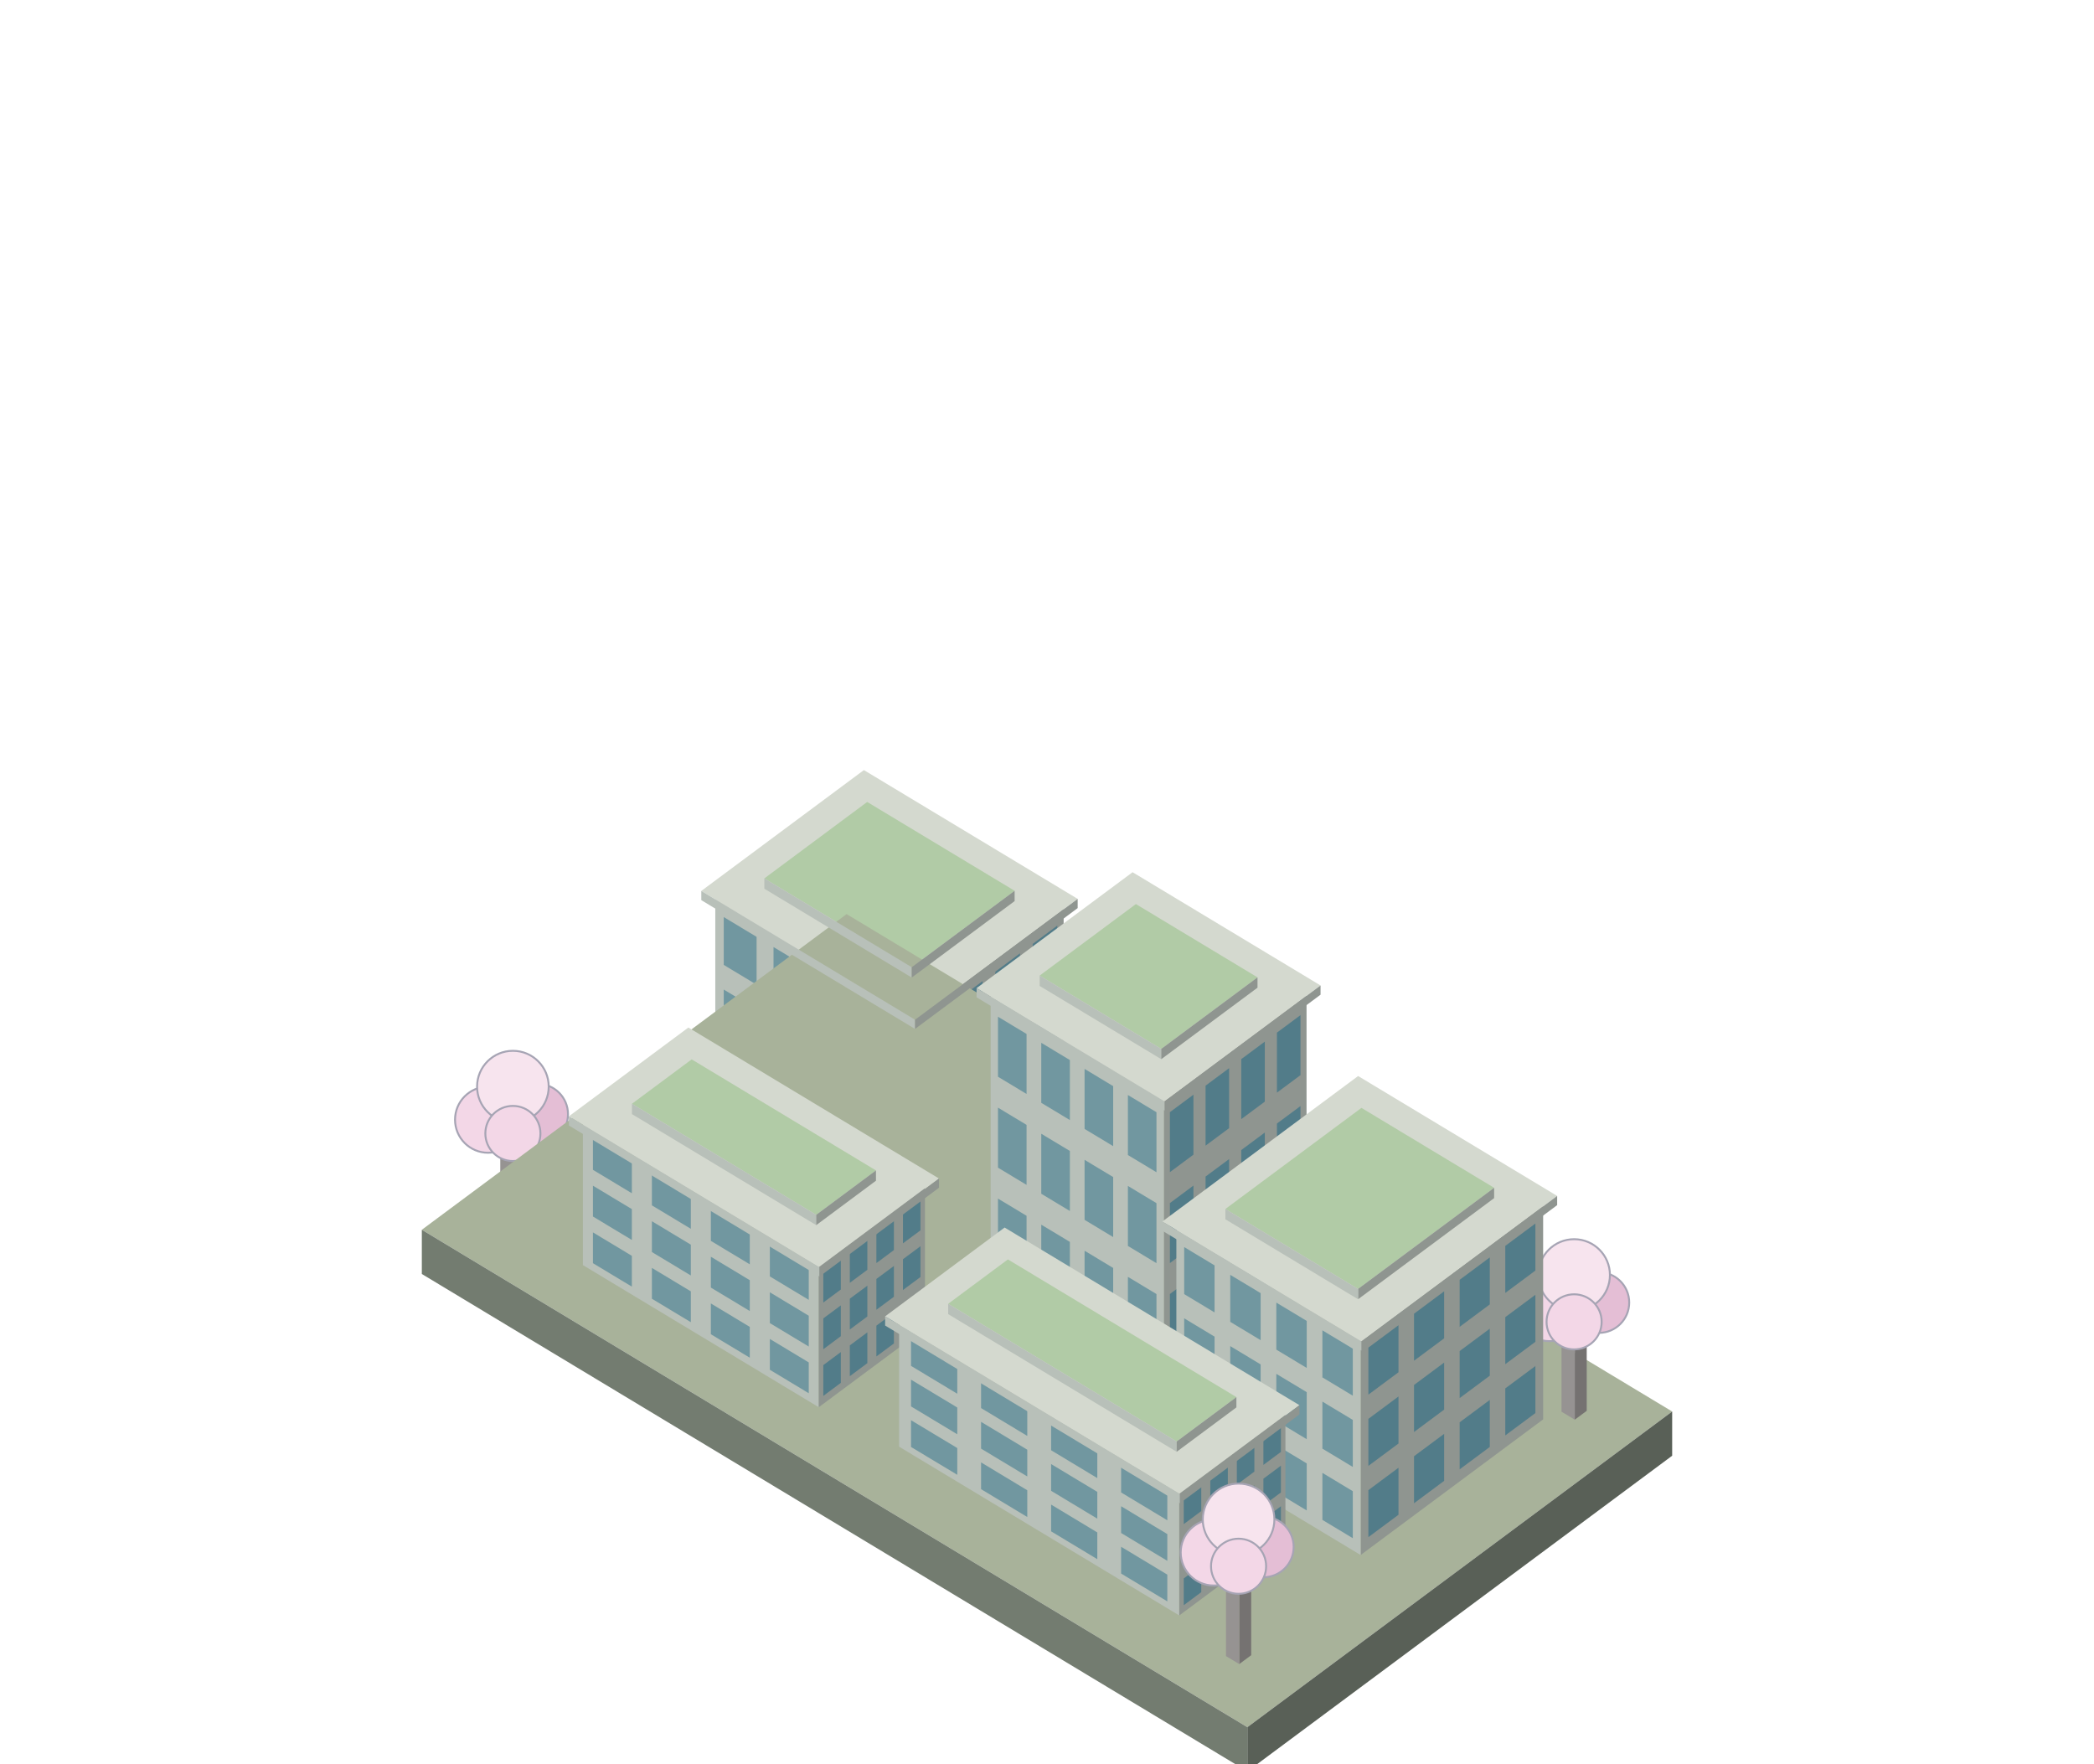
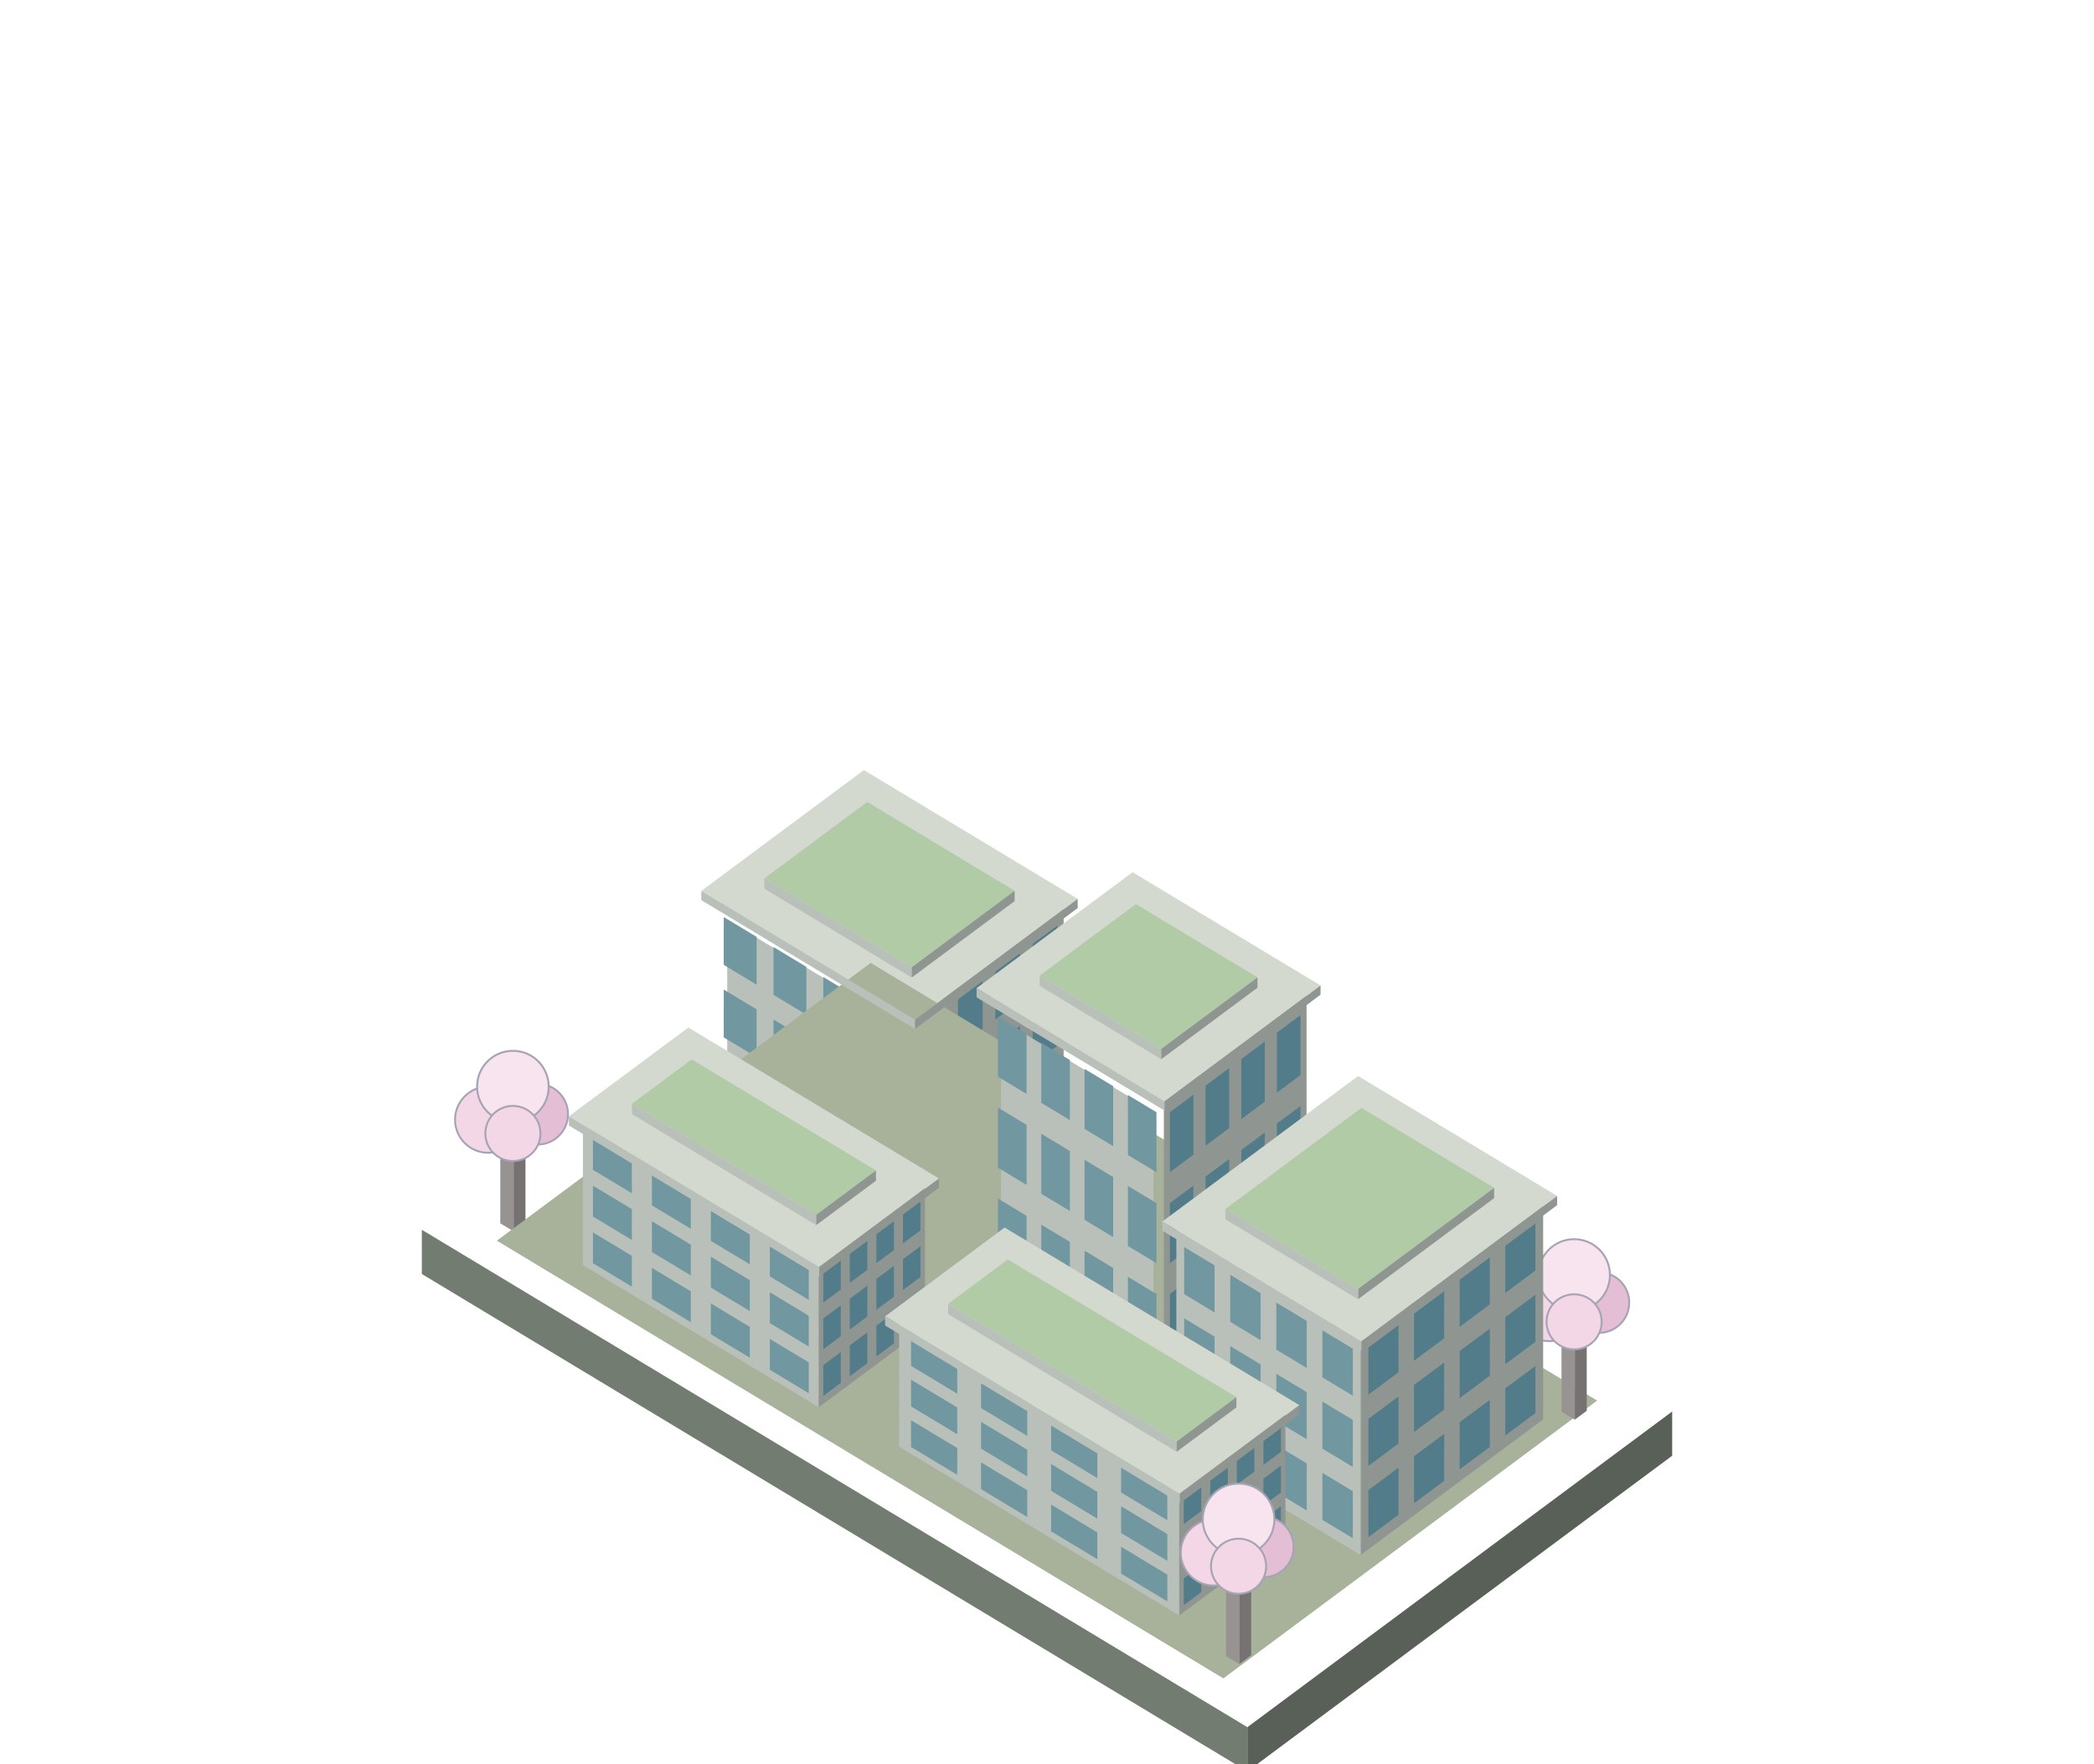
<svg xmlns="http://www.w3.org/2000/svg" width="760" height="640" viewBox="0 0 760 640">
  <polygon points="190.72,443.68 186.39,446.90 186.39,418.81 190.72,415.58" fill="#757271" stroke="none" stroke-width="0" stroke-linejoin="round" />
  <polygon points="186.39,446.90 181.57,444.00 181.57,415.91 186.39,418.81" fill="#969392" stroke="none" stroke-width="0" stroke-linejoin="round" />
-   <polygon points="331.84,448.96 259.61,405.44 259.61,326.52 331.84,370.04" fill="#b8c0b9" stroke="none" stroke-width="0" stroke-linejoin="round" />
+   <polygon points="327.51,441.61 263.94,403.32 263.94,333.87 327.51,372.16" fill="#b8c0b9" stroke="none" stroke-width="0" stroke-linejoin="round" />
  <polygon points="328.77,442.64 316.86,435.46 316.86,418.10 328.77,425.28" fill="#7197a0" stroke="none" stroke-width="0" stroke-linejoin="round" />
  <polygon points="310.72,431.76 298.80,424.58 298.80,407.22 310.72,414.40" fill="#7197a0" stroke="none" stroke-width="0" stroke-linejoin="round" />
  <polygon points="292.66,420.88 280.74,413.70 280.74,396.34 292.66,403.52" fill="#7197a0" stroke="none" stroke-width="0" stroke-linejoin="round" />
  <polygon points="274.60,410.00 262.68,402.82 262.68,385.46 274.60,392.64" fill="#7197a0" stroke="none" stroke-width="0" stroke-linejoin="round" />
  <polygon points="328.77,416.33 316.86,409.15 316.86,391.79 328.77,398.97" fill="#7197a0" stroke="none" stroke-width="0" stroke-linejoin="round" />
  <polygon points="310.72,405.45 298.80,398.27 298.80,380.91 310.72,388.09" fill="#7197a0" stroke="none" stroke-width="0" stroke-linejoin="round" />
  <polygon points="292.66,394.57 280.74,387.39 280.74,370.03 292.66,377.21" fill="#7197a0" stroke="none" stroke-width="0" stroke-linejoin="round" />
  <polygon points="274.60,383.69 262.68,376.51 262.68,359.15 274.60,366.33" fill="#7197a0" stroke="none" stroke-width="0" stroke-linejoin="round" />
  <polygon points="328.77,390.02 316.86,382.84 316.86,365.48 328.77,372.66" fill="#7197a0" stroke="none" stroke-width="0" stroke-linejoin="round" />
  <polygon points="310.72,379.14 298.80,371.96 298.80,354.60 310.72,361.78" fill="#7197a0" stroke="none" stroke-width="0" stroke-linejoin="round" />
  <polygon points="292.66,368.26 280.74,361.08 280.74,343.72 292.66,350.90" fill="#7197a0" stroke="none" stroke-width="0" stroke-linejoin="round" />
  <polygon points="274.60,357.38 262.68,350.20 262.68,332.84 274.60,340.02" fill="#7197a0" stroke="none" stroke-width="0" stroke-linejoin="round" />
  <polygon points="386.04,408.68 331.84,448.96 331.84,370.04 386.04,329.76" fill="#8f9590" stroke="none" stroke-width="0" stroke-linejoin="round" />
  <polygon points="383.74,405.92 374.80,412.57 374.80,395.21 383.74,388.56" fill="#527c89" stroke="none" stroke-width="0" stroke-linejoin="round" />
  <polygon points="370.19,415.99 361.25,422.64 361.25,405.27 370.19,398.63" fill="#527c89" stroke="none" stroke-width="0" stroke-linejoin="round" />
  <polygon points="356.64,426.06 347.70,432.71 347.70,415.34 356.64,408.70" fill="#527c89" stroke="none" stroke-width="0" stroke-linejoin="round" />
  <polygon points="343.09,436.13 334.15,442.78 334.15,425.41 343.09,418.77" fill="#527c89" stroke="none" stroke-width="0" stroke-linejoin="round" />
  <polygon points="383.74,379.61 374.80,386.26 374.80,368.90 383.74,362.25" fill="#527c89" stroke="none" stroke-width="0" stroke-linejoin="round" />
  <polygon points="370.19,389.68 361.25,396.33 361.25,378.97 370.19,372.32" fill="#527c89" stroke="none" stroke-width="0" stroke-linejoin="round" />
  <polygon points="356.64,399.75 347.70,406.40 347.70,389.04 356.64,382.39" fill="#527c89" stroke="none" stroke-width="0" stroke-linejoin="round" />
  <polygon points="343.09,409.82 334.15,416.47 334.15,399.11 343.09,392.46" fill="#527c89" stroke="none" stroke-width="0" stroke-linejoin="round" />
  <polygon points="383.74,353.31 374.80,359.95 374.80,342.59 383.74,335.94" fill="#527c89" stroke="none" stroke-width="0" stroke-linejoin="round" />
  <polygon points="370.19,363.38 361.25,370.02 361.25,352.66 370.19,346.01" fill="#527c89" stroke="none" stroke-width="0" stroke-linejoin="round" />
  <polygon points="356.64,373.45 347.70,380.09 347.70,362.73 356.64,356.08" fill="#527c89" stroke="none" stroke-width="0" stroke-linejoin="round" />
  <polygon points="343.09,383.52 334.15,390.16 334.15,372.80 343.09,366.15" fill="#527c89" stroke="none" stroke-width="0" stroke-linejoin="round" />
  <polygon points="185.91,412.68 190.72,415.58 186.39,418.81 181.57,415.91" fill="#aaa0a1" stroke="none" stroke-width="0" stroke-linejoin="round" />
  <polygon points="313.81,286.24 386.04,329.76 331.84,370.04 259.61,326.52" fill="#d4d9cf" stroke="none" stroke-width="0" stroke-linejoin="round" />
  <polygon points="313.54,279.49 391.13,326.24 332.11,370.10 254.53,323.35" fill="#d4d9cf" stroke="none" stroke-width="0" stroke-linejoin="round" />
  <circle cx="177.15" cy="406.38" r="12" fill="#f3d7e7" stroke="#a6a4b4" stroke-width=".7" />
  <circle cx="195.15" cy="404.38" r="11" fill="#e4bed5" stroke="#a6a4b4" stroke-width=".7" />
  <circle cx="186.15" cy="394.38" r="13" fill="#f7e4ee" stroke="#a6a4b4" stroke-width=".7" />
  <circle cx="186.15" cy="411.38" r="10" fill="#f3d7e7" stroke="#a6a4b4" stroke-width=".7" />
  <polygon points="314.74,291.06 368.25,323.30 330.91,351.04 277.41,318.81" fill="#b1cba6" stroke="none" stroke-width="0" stroke-linejoin="round" />
-   <polygon points="307.27,331.76 606.90,512.29 452.73,626.86 153.10,446.33" fill="#a8b29a" stroke="none" stroke-width="0" stroke-linejoin="round" />
+   <polygon points="316.00,349.47 579.67,508.33 444.00,609.15 180.33,450.29" fill="#a8b29a" stroke="none" stroke-width="0" stroke-linejoin="round" />
  <polygon points="330.91,354.79 277.41,322.55 277.41,318.81 330.91,351.04" fill="#b8c0b9" stroke="none" stroke-width="0" stroke-linejoin="round" />
  <polygon points="368.25,327.04 330.91,354.79 330.91,351.04 368.25,323.30" fill="#8f9590" stroke="none" stroke-width="0" stroke-linejoin="round" />
  <polygon points="332.11,373.44 254.53,326.70 254.53,323.35 332.11,370.10" fill="#b8c0b9" stroke="none" stroke-width="0" stroke-linejoin="round" />
  <polygon points="391.13,329.58 332.11,373.44 332.11,370.10 391.13,326.24" fill="#8f9590" stroke="none" stroke-width="0" stroke-linejoin="round" />
  <polygon points="297.17,510.73 211.56,459.15 211.56,408.32 297.17,459.90" fill="#b8c0b9" stroke="none" stroke-width="0" stroke-linejoin="round" />
  <polygon points="293.53,505.66 279.41,497.14 279.41,485.96 293.53,494.47" fill="#7197a0" stroke="none" stroke-width="0" stroke-linejoin="round" />
  <polygon points="272.13,492.76 258.00,484.25 258.00,473.07 272.13,481.58" fill="#7197a0" stroke="none" stroke-width="0" stroke-linejoin="round" />
  <polygon points="250.73,479.87 236.60,471.36 236.60,460.17 250.73,468.68" fill="#7197a0" stroke="none" stroke-width="0" stroke-linejoin="round" />
  <polygon points="229.33,466.97 215.20,458.46 215.20,447.28 229.33,455.79" fill="#7197a0" stroke="none" stroke-width="0" stroke-linejoin="round" />
  <polygon points="293.53,488.71 279.41,480.20 279.41,469.02 293.53,477.53" fill="#7197a0" stroke="none" stroke-width="0" stroke-linejoin="round" />
  <polygon points="272.13,475.82 258.00,467.31 258.00,456.12 272.13,464.63" fill="#7197a0" stroke="none" stroke-width="0" stroke-linejoin="round" />
  <polygon points="250.73,462.92 236.60,454.41 236.60,443.23 250.73,451.74" fill="#7197a0" stroke="none" stroke-width="0" stroke-linejoin="round" />
  <polygon points="229.33,450.03 215.20,441.52 215.20,430.33 229.33,438.84" fill="#7197a0" stroke="none" stroke-width="0" stroke-linejoin="round" />
  <polygon points="293.53,471.77 279.41,463.26 279.41,452.07 293.53,460.59" fill="#7197a0" stroke="none" stroke-width="0" stroke-linejoin="round" />
  <polygon points="272.13,458.87 258.00,450.36 258.00,439.18 272.13,447.69" fill="#7197a0" stroke="none" stroke-width="0" stroke-linejoin="round" />
  <polygon points="250.73,445.98 236.60,437.47 236.60,426.28 250.73,434.80" fill="#7197a0" stroke="none" stroke-width="0" stroke-linejoin="round" />
  <polygon points="229.33,433.08 215.20,424.57 215.20,413.39 229.33,421.90" fill="#7197a0" stroke="none" stroke-width="0" stroke-linejoin="round" />
  <polygon points="250.10,379.68 335.71,431.25 297.17,459.90 211.56,408.32" fill="#d4d9cf" stroke="none" stroke-width="0" stroke-linejoin="round" />
  <polygon points="249.84,372.93 340.80,427.73 297.44,459.95 206.48,405.15" fill="#d4d9cf" stroke="none" stroke-width="0" stroke-linejoin="round" />
  <polygon points="335.71,482.09 297.17,510.73 297.17,459.90 335.71,431.25" fill="#8f9590" stroke="none" stroke-width="0" stroke-linejoin="round" />
  <polygon points="334.08,480.42 327.72,485.15 327.72,473.97 334.08,469.24" fill="#527c89" stroke="none" stroke-width="0" stroke-linejoin="round" />
  <polygon points="324.44,487.58 318.08,492.31 318.08,481.13 324.44,476.40" fill="#527c89" stroke="none" stroke-width="0" stroke-linejoin="round" />
  <polygon points="314.80,494.74 308.44,499.47 308.44,488.29 314.80,483.56" fill="#527c89" stroke="none" stroke-width="0" stroke-linejoin="round" />
  <polygon points="305.17,501.90 298.81,506.63 298.81,495.45 305.17,490.72" fill="#527c89" stroke="none" stroke-width="0" stroke-linejoin="round" />
  <polygon points="334.08,463.48 327.72,468.20 327.72,457.02 334.08,452.30" fill="#527c89" stroke="none" stroke-width="0" stroke-linejoin="round" />
  <polygon points="324.44,470.64 318.08,475.37 318.08,464.18 324.44,459.46" fill="#527c89" stroke="none" stroke-width="0" stroke-linejoin="round" />
  <polygon points="314.80,477.80 308.44,482.53 308.44,471.34 314.80,466.62" fill="#527c89" stroke="none" stroke-width="0" stroke-linejoin="round" />
  <polygon points="305.17,484.96 298.81,489.69 298.81,478.50 305.17,473.78" fill="#527c89" stroke="none" stroke-width="0" stroke-linejoin="round" />
  <polygon points="334.08,446.54 327.72,451.26 327.72,440.08 334.08,435.35" fill="#527c89" stroke="none" stroke-width="0" stroke-linejoin="round" />
  <polygon points="324.44,453.70 318.08,458.42 318.08,447.24 324.44,442.51" fill="#527c89" stroke="none" stroke-width="0" stroke-linejoin="round" />
  <polygon points="314.80,460.86 308.44,465.58 308.44,454.40 314.80,449.67" fill="#527c89" stroke="none" stroke-width="0" stroke-linejoin="round" />
  <polygon points="305.17,468.02 298.81,472.74 298.81,461.56 305.17,456.83" fill="#527c89" stroke="none" stroke-width="0" stroke-linejoin="round" />
  <polygon points="251.04,384.49 317.92,424.79 296.24,440.90 229.36,400.60" fill="#b1cba6" stroke="none" stroke-width="0" stroke-linejoin="round" />
  <polygon points="474.20,460.17 422.41,498.66 422.41,399.67 474.20,361.19" fill="#8f9590" stroke="none" stroke-width="0" stroke-linejoin="round" />
  <polygon points="472.00,456.20 463.45,462.55 463.45,440.77 472.00,434.42" fill="#527c89" stroke="none" stroke-width="0" stroke-linejoin="round" />
  <polygon points="459.05,465.82 450.50,472.17 450.50,450.39 459.05,444.04" fill="#527c89" stroke="none" stroke-width="0" stroke-linejoin="round" />
  <polygon points="446.10,475.44 437.55,481.79 437.55,460.02 446.10,453.67" fill="#527c89" stroke="none" stroke-width="0" stroke-linejoin="round" />
  <polygon points="433.15,485.07 424.61,491.42 424.61,469.64 433.15,463.29" fill="#527c89" stroke="none" stroke-width="0" stroke-linejoin="round" />
  <polygon points="472.00,423.20 463.45,429.55 463.45,407.78 472.00,401.43" fill="#527c89" stroke="none" stroke-width="0" stroke-linejoin="round" />
  <polygon points="459.05,432.83 450.50,439.18 450.50,417.40 459.05,411.05" fill="#527c89" stroke="none" stroke-width="0" stroke-linejoin="round" />
  <polygon points="446.10,442.45 437.55,448.80 437.55,427.02 446.10,420.67" fill="#527c89" stroke="none" stroke-width="0" stroke-linejoin="round" />
  <polygon points="433.15,452.07 424.61,458.42 424.61,436.64 433.15,430.29" fill="#527c89" stroke="none" stroke-width="0" stroke-linejoin="round" />
  <polygon points="472.00,390.21 463.45,396.56 463.45,374.78 472.00,368.43" fill="#527c89" stroke="none" stroke-width="0" stroke-linejoin="round" />
  <polygon points="459.05,399.83 450.50,406.18 450.50,384.40 459.05,378.05" fill="#527c89" stroke="none" stroke-width="0" stroke-linejoin="round" />
  <polygon points="446.10,409.45 437.55,415.80 437.55,394.03 446.10,387.67" fill="#527c89" stroke="none" stroke-width="0" stroke-linejoin="round" />
  <polygon points="433.15,419.07 424.61,425.42 424.61,403.65 433.15,397.30" fill="#527c89" stroke="none" stroke-width="0" stroke-linejoin="round" />
-   <polygon points="422.41,498.66 359.54,460.78 359.54,361.80 422.41,399.67" fill="#b8c0b9" stroke="none" stroke-width="0" stroke-linejoin="round" />
+   <polygon points="418.64,490.45 363.31,457.11 363.31,370.01 418.64,403.34" fill="#b8c0b9" stroke="none" stroke-width="0" stroke-linejoin="round" />
  <polygon points="419.73,491.44 409.36,485.19 409.36,463.41 419.73,469.66" fill="#7197a0" stroke="none" stroke-width="0" stroke-linejoin="round" />
  <polygon points="404.02,481.97 393.64,475.72 393.64,453.94 404.02,460.19" fill="#7197a0" stroke="none" stroke-width="0" stroke-linejoin="round" />
  <polygon points="388.30,472.50 377.92,466.25 377.92,444.48 388.30,450.73" fill="#7197a0" stroke="none" stroke-width="0" stroke-linejoin="round" />
  <polygon points="372.58,463.03 362.21,456.78 362.21,435.01 372.58,441.26" fill="#7197a0" stroke="none" stroke-width="0" stroke-linejoin="round" />
  <polygon points="419.73,458.45 409.36,452.20 409.36,430.42 419.73,436.67" fill="#7197a0" stroke="none" stroke-width="0" stroke-linejoin="round" />
  <polygon points="404.02,448.98 393.64,442.73 393.64,420.95 404.02,427.20" fill="#7197a0" stroke="none" stroke-width="0" stroke-linejoin="round" />
  <polygon points="388.30,439.51 377.92,433.26 377.92,411.48 388.30,417.73" fill="#7197a0" stroke="none" stroke-width="0" stroke-linejoin="round" />
  <polygon points="372.58,430.04 362.21,423.79 362.21,402.01 372.58,408.26" fill="#7197a0" stroke="none" stroke-width="0" stroke-linejoin="round" />
  <polygon points="419.73,425.45 409.36,419.20 409.36,397.42 419.73,403.67" fill="#7197a0" stroke="none" stroke-width="0" stroke-linejoin="round" />
  <polygon points="404.02,415.98 393.64,409.73 393.64,387.95 404.02,394.20" fill="#7197a0" stroke="none" stroke-width="0" stroke-linejoin="round" />
  <polygon points="388.30,406.51 377.92,400.26 377.92,378.48 388.30,384.73" fill="#7197a0" stroke="none" stroke-width="0" stroke-linejoin="round" />
  <polygon points="372.58,397.04 362.21,390.79 362.21,369.01 372.58,375.26" fill="#7197a0" stroke="none" stroke-width="0" stroke-linejoin="round" />
  <polygon points="296.24,444.65 229.36,404.35 229.36,400.60 296.24,440.90" fill="#b8c0b9" stroke="none" stroke-width="0" stroke-linejoin="round" />
  <polygon points="575.89,512.04 571.55,515.26 571.55,487.17 575.89,483.95" fill="#757271" stroke="none" stroke-width="0" stroke-linejoin="round" />
  <polygon points="571.55,515.26 566.74,512.36 566.74,484.27 571.55,487.17" fill="#969392" stroke="none" stroke-width="0" stroke-linejoin="round" />
  <polygon points="452.73,642.91 153.10,462.38 153.10,446.33 452.73,626.86" fill="#737c70" stroke="none" stroke-width="0" stroke-linejoin="round" />
  <polygon points="297.44,463.30 206.48,408.50 206.48,405.15 297.44,459.95" fill="#b8c0b9" stroke="none" stroke-width="0" stroke-linejoin="round" />
  <polygon points="571.07,481.05 575.89,483.95 571.55,487.17 566.74,484.27" fill="#aaa0a1" stroke="none" stroke-width="0" stroke-linejoin="round" />
  <polygon points="317.92,428.53 296.24,444.65 296.24,440.90 317.92,424.79" fill="#8f9590" stroke="none" stroke-width="0" stroke-linejoin="round" />
  <polygon points="340.80,431.08 297.44,463.30 297.44,459.95 340.80,427.73" fill="#8f9590" stroke="none" stroke-width="0" stroke-linejoin="round" />
  <polygon points="411.33,323.31 474.20,361.19 422.41,399.67 359.54,361.80" fill="#d4d9cf" stroke="none" stroke-width="0" stroke-linejoin="round" />
  <circle cx="562.31" cy="474.75" r="12" fill="#f3d7e7" stroke="#a6a4b4" stroke-width=".7" />
  <circle cx="580.31" cy="472.75" r="11" fill="#e4bed5" stroke="#a6a4b4" stroke-width=".7" />
  <circle cx="571.31" cy="462.75" r="13" fill="#f7e4ee" stroke="#a6a4b4" stroke-width=".7" />
  <circle cx="571.31" cy="479.75" r="10" fill="#f3d7e7" stroke="#a6a4b4" stroke-width=".7" />
  <polygon points="411.06,316.56 479.28,357.66 422.67,399.73 354.45,358.63" fill="#d4d9cf" stroke="none" stroke-width="0" stroke-linejoin="round" />
  <polygon points="412.26,328.12 456.40,354.72 421.47,380.68 377.33,354.08" fill="#b1cba6" stroke="none" stroke-width="0" stroke-linejoin="round" />
  <polygon points="421.47,384.42 377.33,357.83 377.33,354.08 421.47,380.68" fill="#b8c0b9" stroke="none" stroke-width="0" stroke-linejoin="round" />
  <polygon points="456.40,358.47 421.47,384.42 421.47,380.68 456.40,354.72" fill="#8f9590" stroke="none" stroke-width="0" stroke-linejoin="round" />
  <polygon points="606.90,528.34 452.73,642.91 452.73,626.86 606.90,512.29" fill="#596057" stroke="none" stroke-width="0" stroke-linejoin="round" />
  <polygon points="479.28,361.01 422.67,403.08 422.67,399.73 479.28,357.66" fill="#8f9590" stroke="none" stroke-width="0" stroke-linejoin="round" />
  <polygon points="422.67,403.08 354.45,361.97 354.45,358.63 422.67,399.73" fill="#b8c0b9" stroke="none" stroke-width="0" stroke-linejoin="round" />
  <polygon points="560.07,515.15 493.83,564.38 493.83,486.80 560.07,437.57" fill="#8f9590" stroke="none" stroke-width="0" stroke-linejoin="round" />
  <polygon points="557.26,512.85 546.33,520.97 546.33,503.90 557.26,495.78" fill="#527c89" stroke="none" stroke-width="0" stroke-linejoin="round" />
  <polygon points="540.70,525.16 529.77,533.28 529.77,516.21 540.70,508.09" fill="#527c89" stroke="none" stroke-width="0" stroke-linejoin="round" />
  <polygon points="524.14,537.46 513.21,545.59 513.21,528.52 524.14,520.40" fill="#527c89" stroke="none" stroke-width="0" stroke-linejoin="round" />
  <polygon points="507.57,549.77 496.64,557.89 496.64,540.83 507.57,532.70" fill="#527c89" stroke="none" stroke-width="0" stroke-linejoin="round" />
  <polygon points="557.26,486.99 546.33,495.11 546.33,478.04 557.26,469.92" fill="#527c89" stroke="none" stroke-width="0" stroke-linejoin="round" />
  <polygon points="540.70,499.30 529.77,507.42 529.77,490.35 540.70,482.23" fill="#527c89" stroke="none" stroke-width="0" stroke-linejoin="round" />
  <polygon points="524.14,511.60 513.21,519.73 513.21,502.66 524.14,494.53" fill="#527c89" stroke="none" stroke-width="0" stroke-linejoin="round" />
  <polygon points="507.57,523.91 496.64,532.03 496.64,514.96 507.57,506.84" fill="#527c89" stroke="none" stroke-width="0" stroke-linejoin="round" />
  <polygon points="557.26,461.13 546.33,469.25 546.33,452.18 557.26,444.06" fill="#527c89" stroke="none" stroke-width="0" stroke-linejoin="round" />
  <polygon points="540.70,473.43 529.77,481.56 529.77,464.49 540.70,456.37" fill="#527c89" stroke="none" stroke-width="0" stroke-linejoin="round" />
  <polygon points="524.14,485.74 513.21,493.86 513.21,476.80 524.14,468.67" fill="#527c89" stroke="none" stroke-width="0" stroke-linejoin="round" />
  <polygon points="507.57,498.05 496.64,506.17 496.64,489.10 507.57,480.98" fill="#527c89" stroke="none" stroke-width="0" stroke-linejoin="round" />
  <polygon points="428.00,586.31 326.33,525.06 326.33,480.91 428.00,542.16" fill="#b8c0b9" stroke="none" stroke-width="0" stroke-linejoin="round" />
  <polygon points="423.67,581.20 406.90,571.10 406.90,561.38 423.67,571.49" fill="#7197a0" stroke="none" stroke-width="0" stroke-linejoin="round" />
  <polygon points="398.26,565.89 381.49,555.78 381.49,546.07 398.26,556.18" fill="#7197a0" stroke="none" stroke-width="0" stroke-linejoin="round" />
  <polygon points="372.84,550.58 356.07,540.47 356.07,530.76 372.84,540.87" fill="#7197a0" stroke="none" stroke-width="0" stroke-linejoin="round" />
  <polygon points="347.43,535.26 330.65,525.16 330.65,515.45 347.43,525.55" fill="#7197a0" stroke="none" stroke-width="0" stroke-linejoin="round" />
  <polygon points="423.67,566.49 406.90,556.38 406.90,546.67 423.67,556.78" fill="#7197a0" stroke="none" stroke-width="0" stroke-linejoin="round" />
  <polygon points="398.26,551.18 381.49,541.07 381.49,531.36 398.26,541.46" fill="#7197a0" stroke="none" stroke-width="0" stroke-linejoin="round" />
  <polygon points="372.84,535.86 356.07,525.76 356.07,516.04 372.84,526.15" fill="#7197a0" stroke="none" stroke-width="0" stroke-linejoin="round" />
  <polygon points="347.43,520.55 330.65,510.44 330.65,500.73 347.43,510.84" fill="#7197a0" stroke="none" stroke-width="0" stroke-linejoin="round" />
  <polygon points="423.67,551.77 406.90,541.67 406.90,531.96 423.67,542.06" fill="#7197a0" stroke="none" stroke-width="0" stroke-linejoin="round" />
  <polygon points="398.26,536.46 381.49,526.35 381.49,516.64 398.26,526.75" fill="#7197a0" stroke="none" stroke-width="0" stroke-linejoin="round" />
  <polygon points="372.84,521.15 356.07,511.04 356.07,501.33 372.84,511.44" fill="#7197a0" stroke="none" stroke-width="0" stroke-linejoin="round" />
  <polygon points="347.43,505.84 330.65,495.73 330.65,486.02 347.43,496.12" fill="#7197a0" stroke="none" stroke-width="0" stroke-linejoin="round" />
  <polygon points="493.83,564.38 426.95,524.09 426.95,446.50 493.83,486.80" fill="#b8c0b9" stroke="none" stroke-width="0" stroke-linejoin="round" />
  <polygon points="490.99,558.27 479.95,551.62 479.95,534.56 490.99,541.21" fill="#7197a0" stroke="none" stroke-width="0" stroke-linejoin="round" />
  <polygon points="474.27,548.20 463.23,541.55 463.23,524.48 474.27,531.13" fill="#7197a0" stroke="none" stroke-width="0" stroke-linejoin="round" />
  <polygon points="457.54,538.13 446.51,531.48 446.51,514.41 457.54,521.06" fill="#7197a0" stroke="none" stroke-width="0" stroke-linejoin="round" />
  <polygon points="440.82,528.05 429.79,521.40 429.79,504.33 440.82,510.98" fill="#7197a0" stroke="none" stroke-width="0" stroke-linejoin="round" />
  <polygon points="490.99,532.41 479.95,525.76 479.95,508.69 490.99,515.34" fill="#7197a0" stroke="none" stroke-width="0" stroke-linejoin="round" />
  <polygon points="474.27,522.34 463.23,515.69 463.23,498.62 474.27,505.27" fill="#7197a0" stroke="none" stroke-width="0" stroke-linejoin="round" />
  <polygon points="457.54,512.26 446.51,505.62 446.51,488.55 457.54,495.20" fill="#7197a0" stroke="none" stroke-width="0" stroke-linejoin="round" />
  <polygon points="440.82,502.19 429.79,495.54 429.79,478.47 440.82,485.12" fill="#7197a0" stroke="none" stroke-width="0" stroke-linejoin="round" />
  <polygon points="490.99,506.55 479.95,499.90 479.95,482.83 490.99,489.48" fill="#7197a0" stroke="none" stroke-width="0" stroke-linejoin="round" />
  <polygon points="474.27,496.48 463.23,489.83 463.23,472.76 474.27,479.41" fill="#7197a0" stroke="none" stroke-width="0" stroke-linejoin="round" />
  <polygon points="457.54,486.40 446.51,479.75 446.51,462.69 457.54,469.33" fill="#7197a0" stroke="none" stroke-width="0" stroke-linejoin="round" />
  <polygon points="440.82,476.33 429.79,469.68 429.79,452.61 440.82,459.26" fill="#7197a0" stroke="none" stroke-width="0" stroke-linejoin="round" />
  <polygon points="364.88,452.27 466.54,513.52 428.00,542.16 326.33,480.91" fill="#d4d9cf" stroke="none" stroke-width="0" stroke-linejoin="round" />
  <polygon points="364.61,445.52 471.62,510.00 428.26,542.22 321.25,477.75" fill="#d4d9cf" stroke="none" stroke-width="0" stroke-linejoin="round" />
  <polygon points="493.19,397.27 560.07,437.57 493.83,486.80 426.95,446.50" fill="#d4d9cf" stroke="none" stroke-width="0" stroke-linejoin="round" />
  <polygon points="365.81,457.09 448.74,507.06 427.06,523.17 344.13,473.20" fill="#b1cba6" stroke="none" stroke-width="0" stroke-linejoin="round" />
  <polygon points="492.92,390.53 565.16,434.05 494.10,486.86 421.86,443.34" fill="#d4d9cf" stroke="none" stroke-width="0" stroke-linejoin="round" />
  <polygon points="494.12,402.09 542.28,431.10 492.90,467.80 444.74,438.79" fill="#b1cba6" stroke="none" stroke-width="0" stroke-linejoin="round" />
  <polygon points="427.06,526.91 344.13,476.95 344.13,473.20 427.06,523.17" fill="#b8c0b9" stroke="none" stroke-width="0" stroke-linejoin="round" />
  <polygon points="466.54,557.66 428.00,586.31 428.00,542.16 466.54,513.52" fill="#8f9590" stroke="none" stroke-width="0" stroke-linejoin="round" />
  <polygon points="464.90,556.38 458.54,561.11 458.54,551.39 464.90,546.67" fill="#527c89" stroke="none" stroke-width="0" stroke-linejoin="round" />
  <polygon points="455.26,563.54 448.90,568.27 448.90,558.56 455.26,553.83" fill="#527c89" stroke="none" stroke-width="0" stroke-linejoin="round" />
  <polygon points="445.63,570.70 439.27,575.43 439.27,565.72 445.63,560.99" fill="#527c89" stroke="none" stroke-width="0" stroke-linejoin="round" />
  <polygon points="435.99,577.86 429.63,582.59 429.63,572.88 435.99,568.15" fill="#527c89" stroke="none" stroke-width="0" stroke-linejoin="round" />
  <polygon points="464.90,541.67 458.54,546.39 458.54,536.68 464.90,531.95" fill="#527c89" stroke="none" stroke-width="0" stroke-linejoin="round" />
  <polygon points="455.26,548.83 448.90,553.55 448.90,543.84 455.26,539.11" fill="#527c89" stroke="none" stroke-width="0" stroke-linejoin="round" />
  <polygon points="445.63,555.99 439.27,560.71 439.27,551.00 445.63,546.28" fill="#527c89" stroke="none" stroke-width="0" stroke-linejoin="round" />
  <polygon points="435.99,563.15 429.63,567.87 429.63,558.16 435.99,553.44" fill="#527c89" stroke="none" stroke-width="0" stroke-linejoin="round" />
  <polygon points="464.90,526.95 458.54,531.68 458.54,521.97 464.90,517.24" fill="#527c89" stroke="none" stroke-width="0" stroke-linejoin="round" />
  <polygon points="455.26,534.11 448.90,538.84 448.90,529.13 455.26,524.40" fill="#527c89" stroke="none" stroke-width="0" stroke-linejoin="round" />
  <polygon points="445.63,541.27 439.27,546.00 439.27,536.29 445.63,531.56" fill="#527c89" stroke="none" stroke-width="0" stroke-linejoin="round" />
  <polygon points="435.99,548.43 429.63,553.16 429.63,543.45 435.99,538.72" fill="#527c89" stroke="none" stroke-width="0" stroke-linejoin="round" />
  <polygon points="428.26,545.57 321.25,481.09 321.25,477.75 428.26,542.22" fill="#b8c0b9" stroke="none" stroke-width="0" stroke-linejoin="round" />
  <polygon points="542.28,434.85 492.90,471.55 492.90,467.80 542.28,431.10" fill="#8f9590" stroke="none" stroke-width="0" stroke-linejoin="round" />
  <polygon points="492.90,471.55 444.74,442.53 444.74,438.79 492.90,467.80" fill="#b8c0b9" stroke="none" stroke-width="0" stroke-linejoin="round" />
  <polygon points="565.16,437.39 494.10,490.20 494.10,486.86 565.16,434.05" fill="#8f9590" stroke="none" stroke-width="0" stroke-linejoin="round" />
  <polygon points="448.74,510.80 427.06,526.91 427.06,523.17 448.74,507.06" fill="#8f9590" stroke="none" stroke-width="0" stroke-linejoin="round" />
  <polygon points="494.10,490.20 421.86,446.68 421.86,443.34 494.10,486.86" fill="#b8c0b9" stroke="none" stroke-width="0" stroke-linejoin="round" />
  <polygon points="471.62,513.34 428.26,545.57 428.26,542.22 471.62,510.00" fill="#8f9590" stroke="none" stroke-width="0" stroke-linejoin="round" />
  <polygon points="454.11,600.74 449.77,603.96 449.77,575.87 454.11,572.65" fill="#757271" stroke="none" stroke-width="0" stroke-linejoin="round" />
  <polygon points="449.77,603.96 444.96,601.06 444.96,572.97 449.77,575.87" fill="#969392" stroke="none" stroke-width="0" stroke-linejoin="round" />
  <polygon points="449.29,569.75 454.11,572.65 449.77,575.87 444.96,572.97" fill="#aaa0a1" stroke="none" stroke-width="0" stroke-linejoin="round" />
  <circle cx="440.53" cy="563.45" r="12" fill="#f3d7e7" stroke="#a6a4b4" stroke-width=".7" />
  <circle cx="458.53" cy="561.45" r="11" fill="#e4bed5" stroke="#a6a4b4" stroke-width=".7" />
  <circle cx="449.53" cy="551.45" r="13" fill="#f7e4ee" stroke="#a6a4b4" stroke-width=".7" />
  <circle cx="449.53" cy="568.45" r="10" fill="#f3d7e7" stroke="#a6a4b4" stroke-width=".7" />
</svg>
